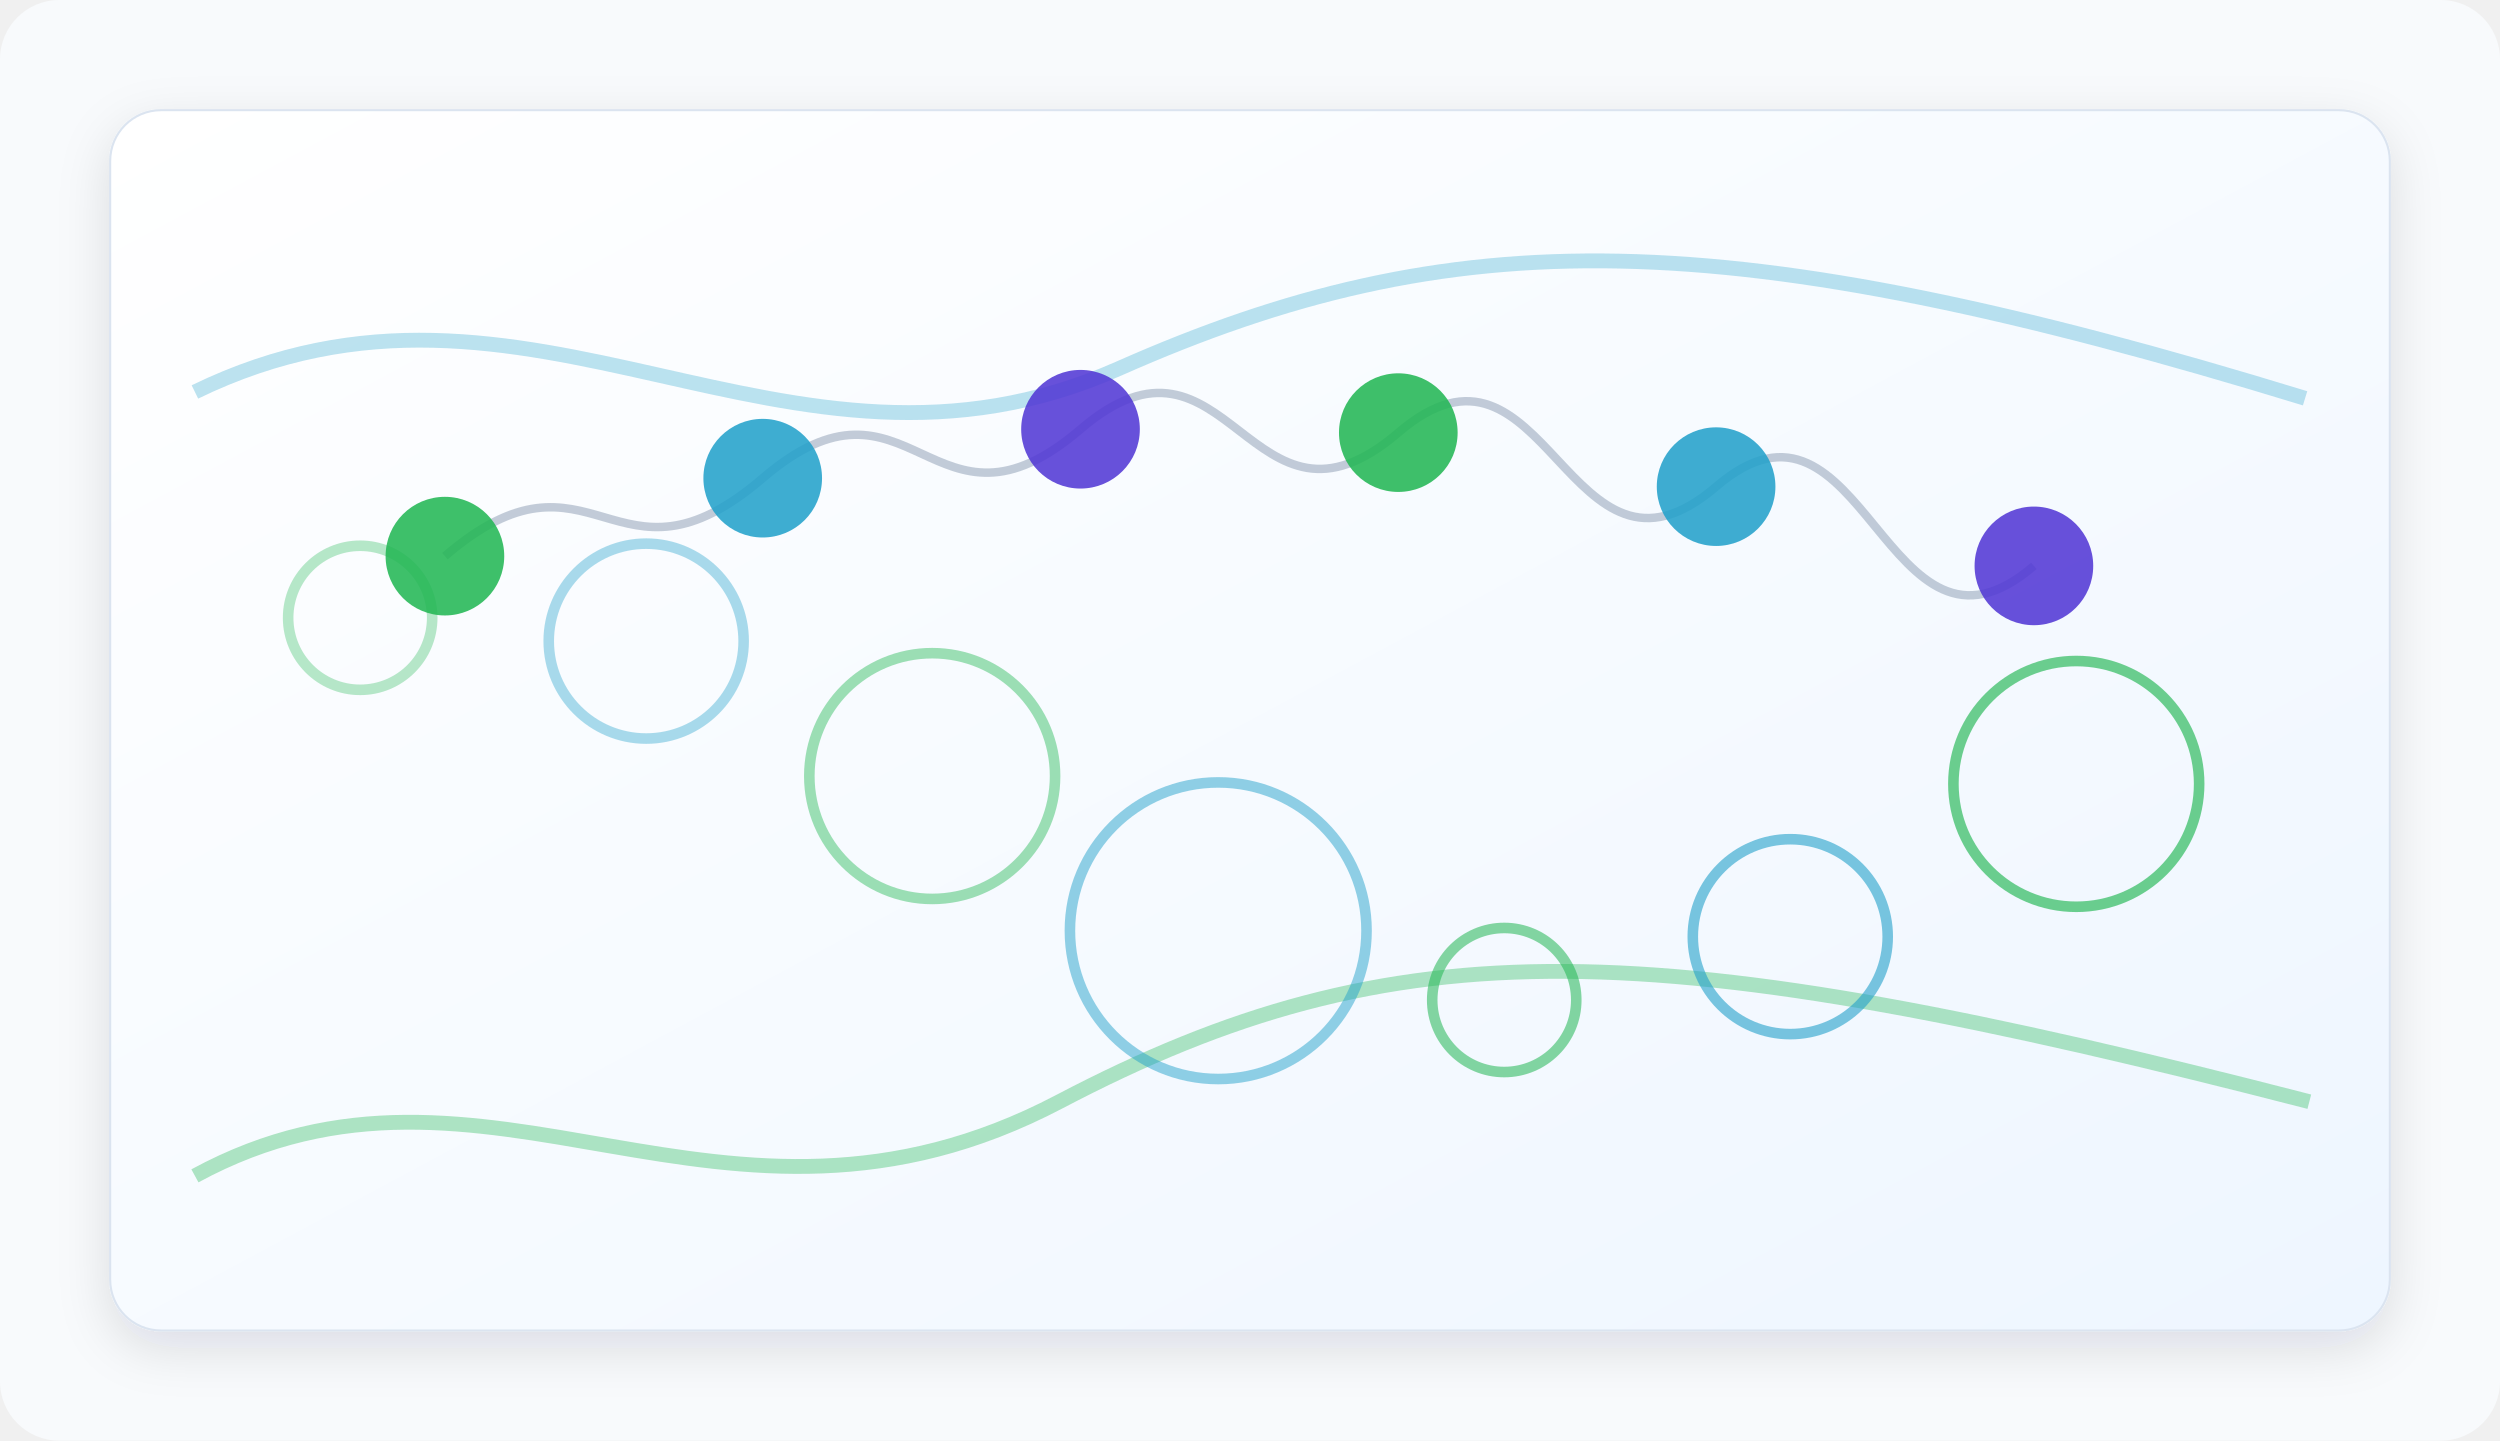
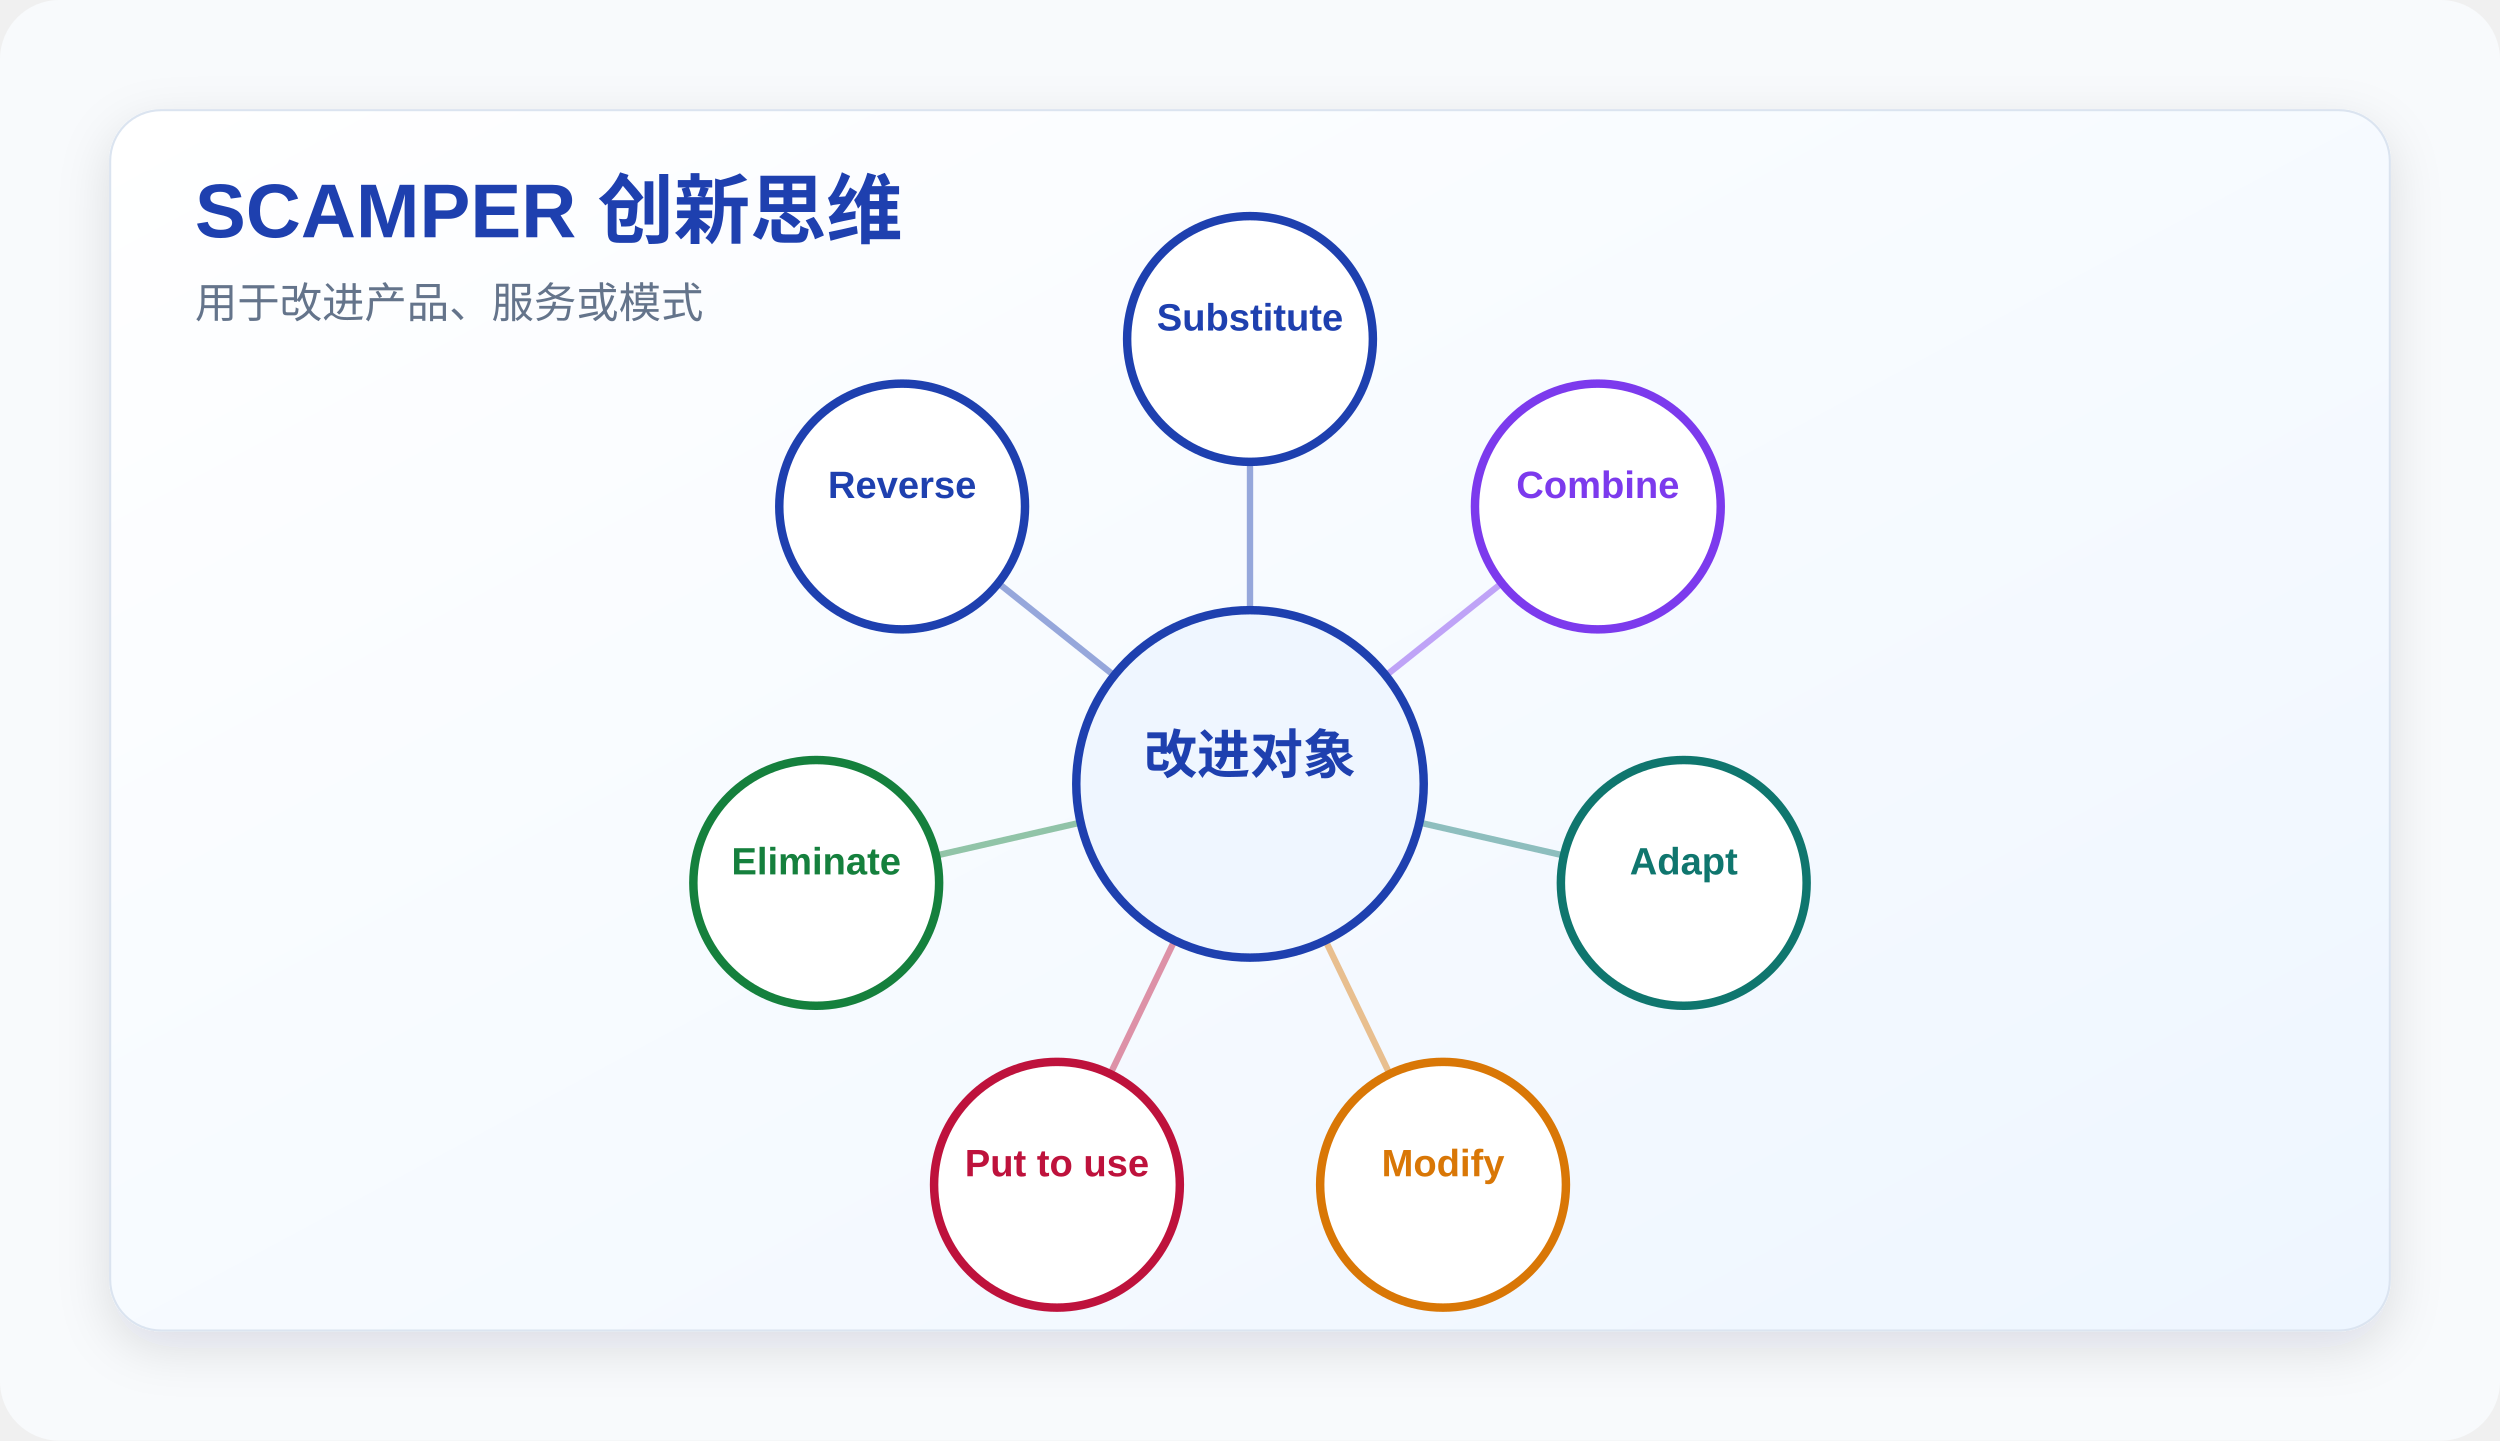
- <svg xmlns="http://www.w3.org/2000/svg" width="1180" height="680" viewBox="0 0 1180 680" role="img" aria-label="第 9 页图片 2">
+ <svg xmlns="http://www.w3.org/2000/svg" width="1180" height="680" viewBox="0 0 1180 680" role="img" aria-label="SCAMPER 创新思维">
  <defs>
    <linearGradient id="bg" x1="0" y1="0" x2="1" y2="1">
      <stop offset="0" stop-color="#ffffff" />
      <stop offset="1" stop-color="#eef6ff" />
    </linearGradient>
    <filter id="shadow" x="-20%" y="-20%" width="140%" height="140%">
      <feDropShadow dx="0" dy="8" stdDeviation="12" flood-color="#0f172a" flood-opacity="0.12" />
    </filter>
  </defs>
  <rect width="1180" height="680" rx="28" fill="#f8fafc" />
  <rect x="52" y="52" width="1076" height="576" rx="24" fill="url(#bg)" stroke="#dbe4f0" filter="url(#shadow)" />
-   <path d="M92 555 C230 480, 340 604, 500 520 S780 440, 1090 520" fill="none" stroke="hsl(140 70% 42%)" stroke-width="7" opacity="0.35" />
-   <path d="M92 185 C250 108, 370 244, 528 174 S814 104, 1088 188" fill="none" stroke="hsl(195 72% 46%)" stroke-width="7" opacity="0.30" />
-   <circle cx="170.0" cy="291.6" r="34" fill="none" stroke="hsl(140 70% 42%)" stroke-width="5" opacity="0.32" />
-   <circle cx="305.0" cy="302.6" r="46" fill="none" stroke="hsl(195 72% 46%)" stroke-width="5" opacity="0.375" />
-   <circle cx="440.0" cy="366.3" r="58" fill="none" stroke="hsl(140 70% 42%)" stroke-width="5" opacity="0.43" />
-   <circle cx="575.0" cy="439.3" r="70" fill="none" stroke="hsl(195 72% 46%)" stroke-width="5" opacity="0.485" />
-   <circle cx="710.0" cy="472.0" r="34" fill="none" stroke="hsl(140 70% 42%)" stroke-width="5" opacity="0.54" />
-   <circle cx="845.0" cy="442.1" r="46" fill="none" stroke="hsl(195 72% 46%)" stroke-width="5" opacity="0.595" />
-   <circle cx="980.0" cy="370.0" r="58" fill="none" stroke="hsl(140 70% 42%)" stroke-width="5" opacity="0.65" />
-   <path d="M210.0 262.5 C280.0 202.5, 290.0 285.7, 360.0 225.7" fill="none" stroke="#94a3b8" stroke-width="4" opacity="0.55" />
-   <circle cx="210.0" cy="262.5" r="28" fill="hsl(140 70% 42%)" opacity="0.86" />
-   <path d="M360.0 225.7 C430.0 165.7, 440.0 262.6, 510.0 202.6" fill="none" stroke="#94a3b8" stroke-width="4" opacity="0.55" />
-   <circle cx="360.0" cy="225.7" r="28" fill="hsl(195 72% 46%)" opacity="0.86" />
-   <path d="M510.0 202.6 C580.0 142.6, 590.0 264.2, 660.0 204.2" fill="none" stroke="#94a3b8" stroke-width="4" opacity="0.55" />
-   <circle cx="510.0" cy="202.6" r="28" fill="hsl(250 65% 52%)" opacity="0.86" />
-   <path d="M660.0 204.2 C730.0 144.2, 740.0 289.7, 810.0 229.7" fill="none" stroke="#94a3b8" stroke-width="4" opacity="0.55" />
-   <circle cx="660.0" cy="204.2" r="28" fill="hsl(140 70% 42%)" opacity="0.86" />
-   <path d="M810.0 229.7 C880.0 169.7, 890.0 327.1, 960.0 267.1" fill="none" stroke="#94a3b8" stroke-width="4" opacity="0.55" />
-   <circle cx="810.0" cy="229.7" r="28" fill="hsl(195 72% 46%)" opacity="0.86" />
-   <circle cx="960.0" cy="267.1" r="28" fill="hsl(250 65% 52%)" opacity="0.86" />
+   <text x="92" y="112" text-anchor="start" font-family="-apple-system,BlinkMacSystemFont,'Segoe UI','Microsoft YaHei',Arial,sans-serif" font-size="36" font-weight="800" fill="#1e40af">SCAMPER 创新思维</text>
+   <text x="92" y="150" text-anchor="start" font-family="-apple-system,BlinkMacSystemFont,'Segoe UI','Microsoft YaHei',Arial,sans-serif" font-size="20" font-weight="500" fill="#64748b">用于改进产品、服务或模式</text>
+   <path d="M590 370 L590 160" stroke="#1e40af" stroke-width="3" opacity="0.45" />
+   <circle cx="590" cy="160" r="58" fill="#fff" stroke="#1e40af" stroke-width="4" />
+   <text x="590" y="156" text-anchor="middle" font-family="-apple-system,BlinkMacSystemFont,'Segoe UI','Microsoft YaHei',Arial,sans-serif" font-size="18" font-weight="800" fill="#1e40af">Substitute</text>
+   <path d="M590 370 L754.185 239.067" stroke="#7c3aed" stroke-width="3" opacity="0.45" />
+   <circle cx="754.185" cy="239.067" r="58" fill="#fff" stroke="#7c3aed" stroke-width="4" />
+   <text x="754.185" y="235.067" text-anchor="middle" font-family="-apple-system,BlinkMacSystemFont,'Segoe UI','Microsoft YaHei',Arial,sans-serif" font-size="18" font-weight="800" fill="#7c3aed">Combine</text>
+   <path d="M590 370 L794.735 416.729" stroke="#0f766e" stroke-width="3" opacity="0.45" />
+   <circle cx="794.735" cy="416.729" r="58" fill="#fff" stroke="#0f766e" stroke-width="4" />
+   <text x="794.735" y="412.729" text-anchor="middle" font-family="-apple-system,BlinkMacSystemFont,'Segoe UI','Microsoft YaHei',Arial,sans-serif" font-size="18" font-weight="800" fill="#0f766e">Adapt</text>
+   <path d="M590 370 L681.116 559.203" stroke="#d97706" stroke-width="3" opacity="0.45" />
+   <circle cx="681.116" cy="559.203" r="58" fill="#fff" stroke="#d97706" stroke-width="4" />
+   <text x="681.116" y="555.203" text-anchor="middle" font-family="-apple-system,BlinkMacSystemFont,'Segoe UI','Microsoft YaHei',Arial,sans-serif" font-size="18" font-weight="800" fill="#d97706">Modify</text>
+   <path d="M590 370 L498.884 559.203" stroke="#be123c" stroke-width="3" opacity="0.45" />
+   <circle cx="498.884" cy="559.203" r="58" fill="#fff" stroke="#be123c" stroke-width="4" />
+   <text x="498.884" y="555.203" text-anchor="middle" font-family="-apple-system,BlinkMacSystemFont,'Segoe UI','Microsoft YaHei',Arial,sans-serif" font-size="18" font-weight="800" fill="#be123c">Put to use</text>
+   <path d="M590 370 L385.265 416.729" stroke="#15803d" stroke-width="3" opacity="0.45" />
+   <circle cx="385.265" cy="416.729" r="58" fill="#fff" stroke="#15803d" stroke-width="4" />
+   <text x="385.265" y="412.729" text-anchor="middle" font-family="-apple-system,BlinkMacSystemFont,'Segoe UI','Microsoft YaHei',Arial,sans-serif" font-size="18" font-weight="800" fill="#15803d">Eliminate</text>
+   <path d="M590 370 L425.815 239.067" stroke="#1e40af" stroke-width="3" opacity="0.45" />
+   <circle cx="425.815" cy="239.067" r="58" fill="#fff" stroke="#1e40af" stroke-width="4" />
+   <text x="425.815" y="235.067" text-anchor="middle" font-family="-apple-system,BlinkMacSystemFont,'Segoe UI','Microsoft YaHei',Arial,sans-serif" font-size="18" font-weight="800" fill="#1e40af">Reverse</text>
+   <circle cx="590" cy="370" r="82" fill="#eff6ff" stroke="#1e40af" stroke-width="4" />
+   <text x="590" y="365" text-anchor="middle" font-family="-apple-system,BlinkMacSystemFont,'Segoe UI','Microsoft YaHei',Arial,sans-serif" font-size="25" font-weight="800" fill="#1e40af">改进对象</text>
</svg>
